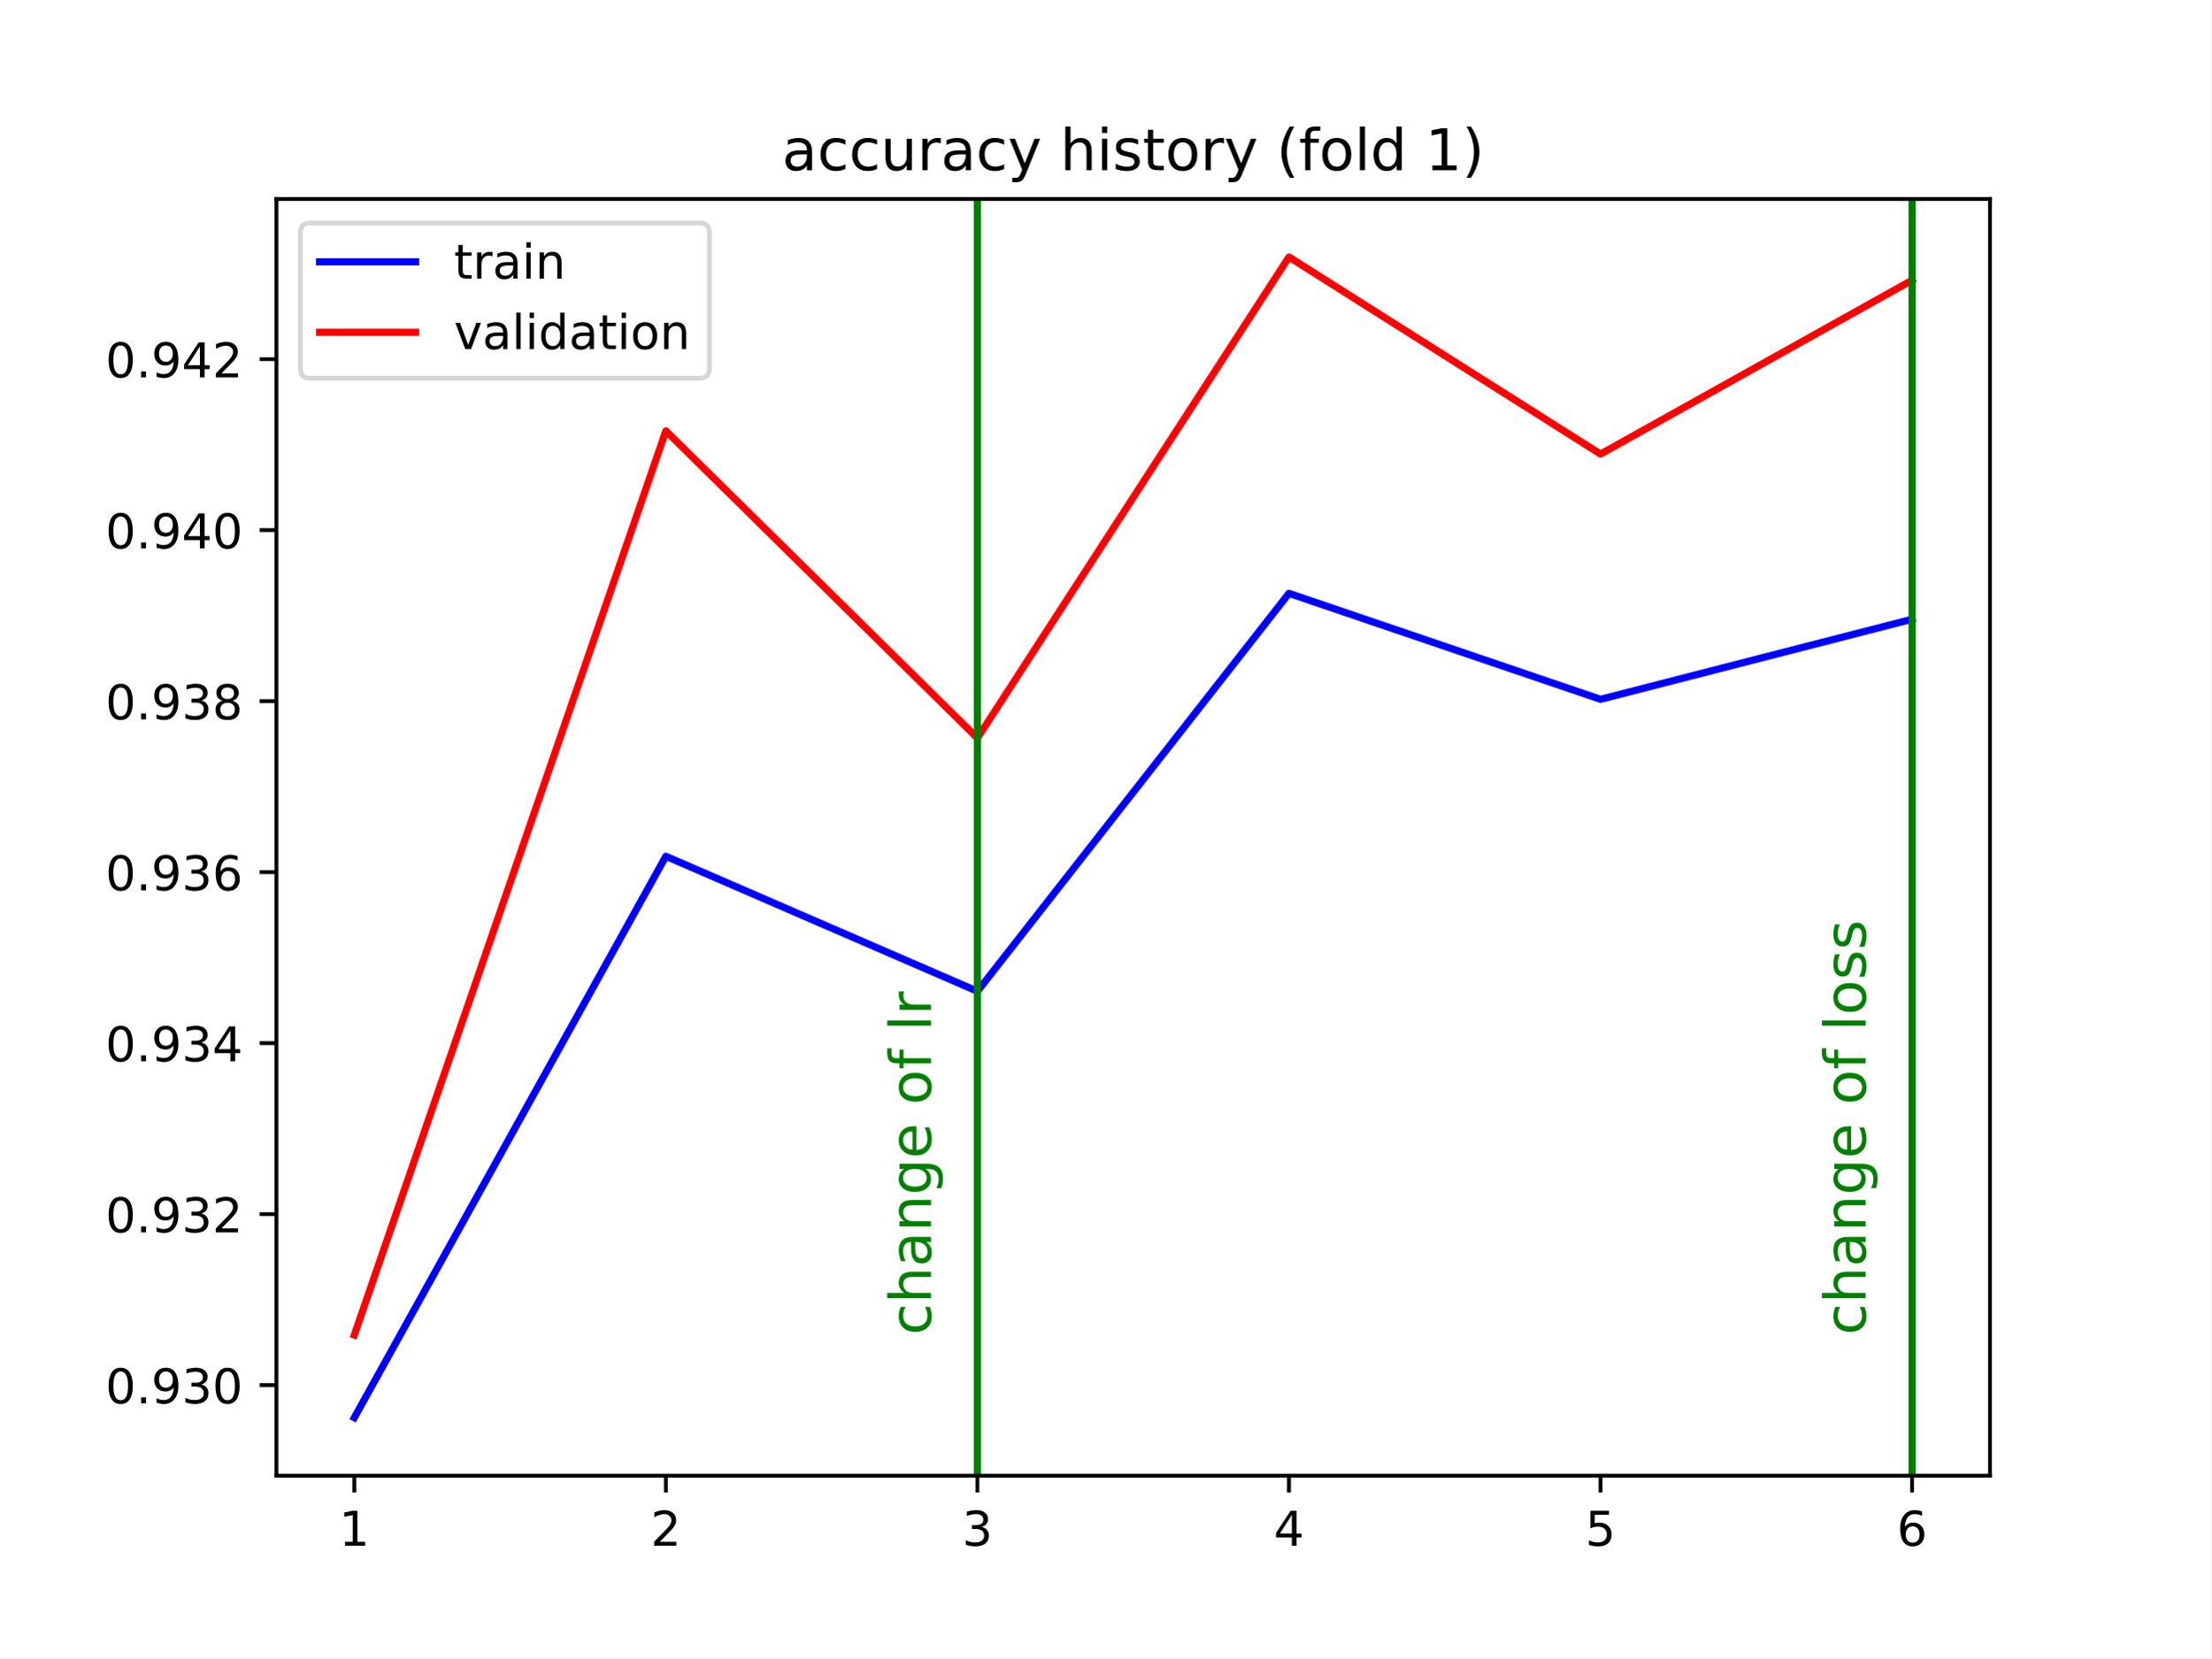
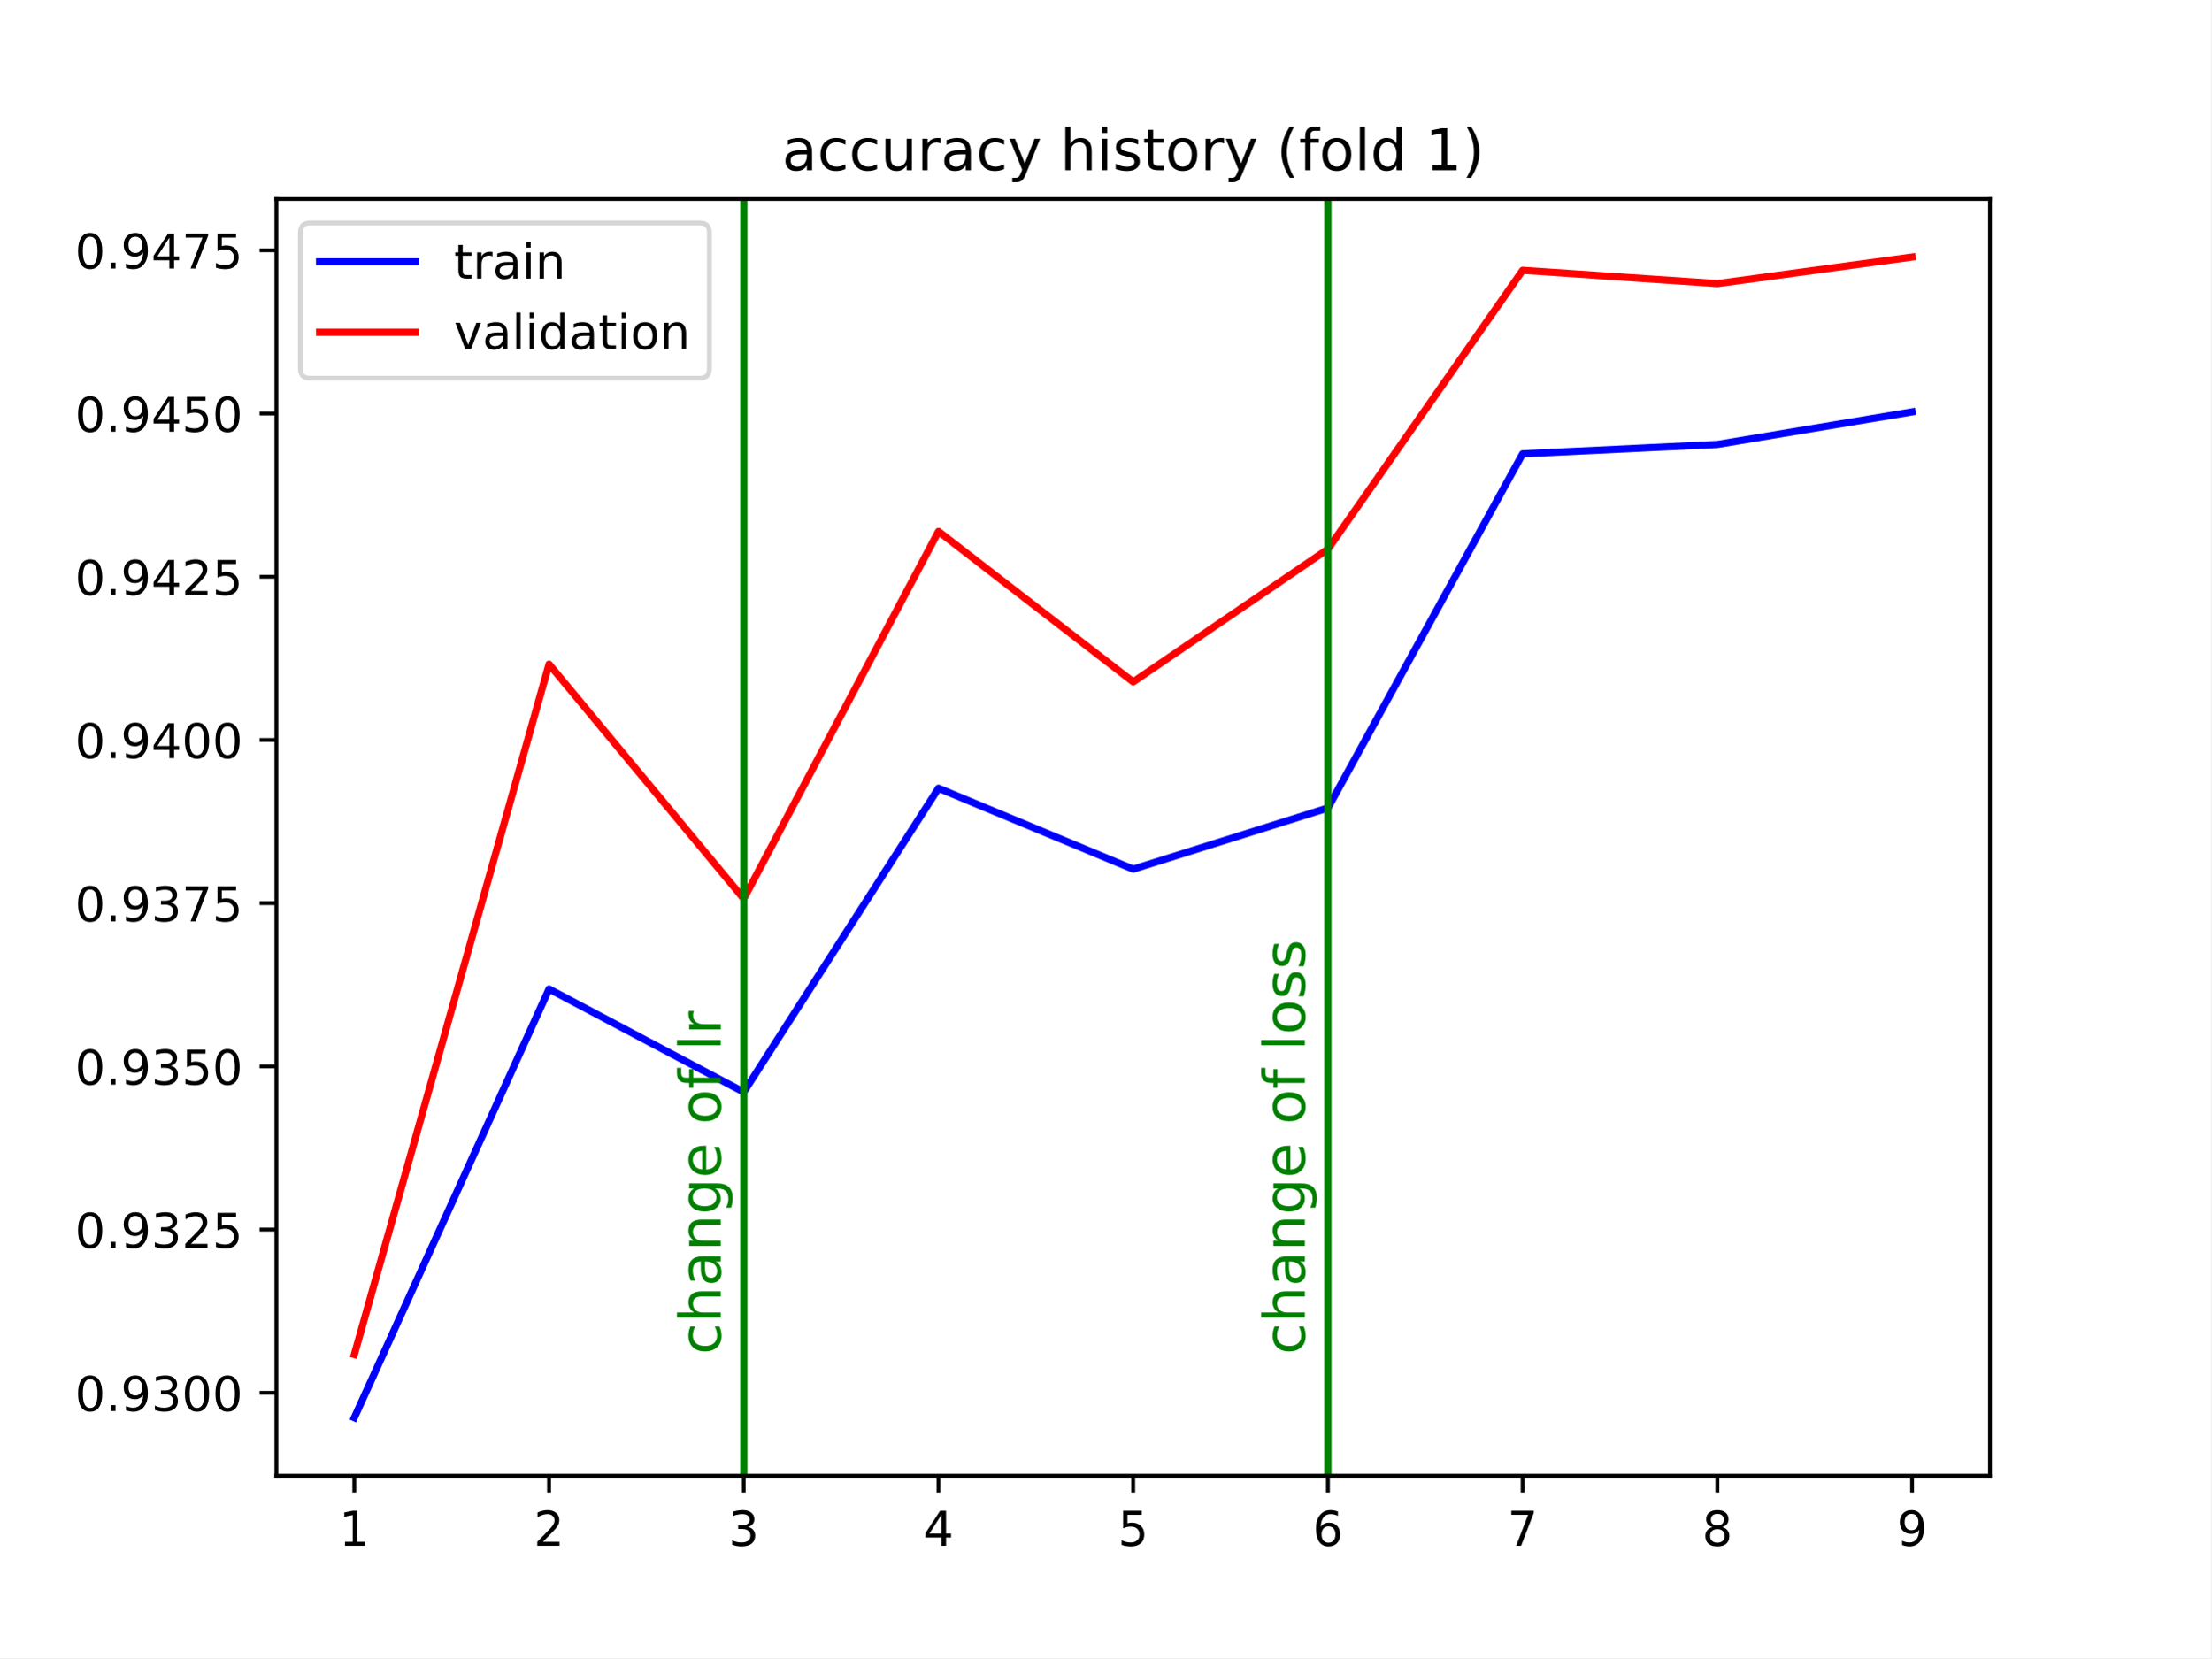
<svg xmlns="http://www.w3.org/2000/svg" xmlns:xlink="http://www.w3.org/1999/xlink" width="460.8pt" height="345.6pt" viewBox="0 0 460.8 345.6" version="1.1">
  <defs>
    <style type="text/css">*{stroke-linejoin: round; stroke-linecap: butt}</style>
  </defs>
  <g id="figure_1">
    <g id="patch_1">
      <path d="M 0 345.6  L 460.8 345.6  L 460.8 0  L 0 0  z " style="fill: #ffffff" />
    </g>
    <g id="axes_1">
      <g id="patch_2">
        <path d="M 57.6 307.584  L 414.72 307.584  L 414.72 41.472  L 57.6 41.472  z " style="fill: #ffffff" />
      </g>
      <g id="matplotlib.axis_1">
        <g id="xtick_1">
          <g id="line2d_1">
            <defs>
-               <path id="m98e4db1475" d="M 0 0  L 0 3.5  " style="stroke: #000000; stroke-width: 0.8" />
+               <path id="m391275ff81" d="M 0 0  L 0 3.5  " style="stroke: #000000; stroke-width: 0.8" />
            </defs>
            <g>
-               <use xlink:href="#m98e4db1475" x="73.833" y="307.584" style="stroke: #000000; stroke-width: 0.8" />
+               <use xlink:href="#m391275ff81" x="73.833" y="307.584" style="stroke: #000000; stroke-width: 0.8" />
            </g>
          </g>
          <g id="text_1">
            <g transform="translate(70.65148 322.1824) scale(0.1 -0.1)">
              <defs>
                <path id="DejaVuSans-31" d="M 794 531  L 1825 531  L 1825 4091  L 703 3866  L 703 4441  L 1819 4666  L 2450 4666  L 2450 531  L 3481 531  L 3481 0  L 794 0  L 794 531  z " transform="scale(0.015625)" />
              </defs>
              <use xlink:href="#DejaVuSans-31" />
            </g>
          </g>
        </g>
        <g id="xtick_2">
          <g id="line2d_2">
            <g>
-               <use xlink:href="#m98e4db1475" x="138.764" y="307.584" style="stroke: #000000; stroke-width: 0.8" />
+               <use xlink:href="#m391275ff81" x="114.415" y="307.584" style="stroke: #000000; stroke-width: 0.8" />
            </g>
          </g>
          <g id="text_2">
-             <g transform="translate(135.5824 322.1824) scale(0.1 -0.1)">
+             <g transform="translate(111.2333 322.1824) scale(0.1 -0.1)">
              <defs>
                <path id="DejaVuSans-32" d="M 1228 531  L 3431 531  L 3431 0  L 469 0  L 469 531  Q 828 903 1448 1529  Q 2069 2156 2228 2338  Q 2531 2678 2651 2914  Q 2772 3150 2772 3378  Q 2772 3750 2511 3984  Q 2250 4219 1831 4219  Q 1534 4219 1204 4116  Q 875 4013 500 3803  L 500 4441  Q 881 4594 1212 4672  Q 1544 4750 1819 4750  Q 2544 4750 2975 4387  Q 3406 4025 3406 3419  Q 3406 3131 3298 2873  Q 3191 2616 2906 2266  Q 2828 2175 2409 1742  Q 1991 1309 1228 531  z " transform="scale(0.015625)" />
              </defs>
              <use xlink:href="#DejaVuSans-32" />
            </g>
          </g>
        </g>
        <g id="xtick_3">
          <g id="line2d_3">
            <g>
-               <use xlink:href="#m98e4db1475" x="203.695" y="307.584" style="stroke: #000000; stroke-width: 0.8" />
+               <use xlink:href="#m391275ff81" x="154.996" y="307.584" style="stroke: #000000; stroke-width: 0.8" />
            </g>
          </g>
          <g id="text_3">
-             <g transform="translate(200.5133 322.1824) scale(0.1 -0.1)">
+             <g transform="translate(151.8151 322.1824) scale(0.1 -0.1)">
              <defs>
                <path id="DejaVuSans-33" d="M 2597 2516  Q 3050 2419 3304 2112  Q 3559 1806 3559 1356  Q 3559 666 3084 287  Q 2609 -91 1734 -91  Q 1441 -91 1130 -33  Q 819 25 488 141  L 488 750  Q 750 597 1062 519  Q 1375 441 1716 441  Q 2309 441 2620 675  Q 2931 909 2931 1356  Q 2931 1769 2642 2001  Q 2353 2234 1838 2234  L 1294 2234  L 1294 2753  L 1863 2753  Q 2328 2753 2575 2939  Q 2822 3125 2822 3475  Q 2822 3834 2567 4026  Q 2313 4219 1838 4219  Q 1578 4219 1281 4162  Q 984 4106 628 3988  L 628 4550  Q 988 4650 1302 4700  Q 1616 4750 1894 4750  Q 2613 4750 3031 4423  Q 3450 4097 3450 3541  Q 3450 3153 3228 2886  Q 3006 2619 2597 2516  z " transform="scale(0.015625)" />
              </defs>
              <use xlink:href="#DejaVuSans-33" />
            </g>
          </g>
        </g>
        <g id="xtick_4">
          <g id="line2d_4">
            <g>
-               <use xlink:href="#m98e4db1475" x="268.625" y="307.584" style="stroke: #000000; stroke-width: 0.8" />
+               <use xlink:href="#m391275ff81" x="195.578" y="307.584" style="stroke: #000000; stroke-width: 0.8" />
            </g>
          </g>
          <g id="text_4">
-             <g transform="translate(265.4442 322.1824) scale(0.1 -0.1)">
+             <g transform="translate(192.3969 322.1824) scale(0.1 -0.1)">
              <defs>
                <path id="DejaVuSans-34" d="M 2419 4116  L 825 1625  L 2419 1625  L 2419 4116  z M 2253 4666  L 3047 4666  L 3047 1625  L 3713 1625  L 3713 1100  L 3047 1100  L 3047 0  L 2419 0  L 2419 1100  L 313 1100  L 313 1709  L 2253 4666  z " transform="scale(0.015625)" />
              </defs>
              <use xlink:href="#DejaVuSans-34" />
            </g>
          </g>
        </g>
        <g id="xtick_5">
          <g id="line2d_5">
            <g>
-               <use xlink:href="#m98e4db1475" x="333.556" y="307.584" style="stroke: #000000; stroke-width: 0.8" />
+               <use xlink:href="#m391275ff81" x="236.16" y="307.584" style="stroke: #000000; stroke-width: 0.8" />
            </g>
          </g>
          <g id="text_5">
-             <g transform="translate(330.3751 322.1824) scale(0.1 -0.1)">
+             <g transform="translate(232.9787 322.1824) scale(0.1 -0.1)">
              <defs>
                <path id="DejaVuSans-35" d="M 691 4666  L 3169 4666  L 3169 4134  L 1269 4134  L 1269 2991  Q 1406 3038 1543 3061  Q 1681 3084 1819 3084  Q 2600 3084 3056 2656  Q 3513 2228 3513 1497  Q 3513 744 3044 326  Q 2575 -91 1722 -91  Q 1428 -91 1123 -41  Q 819 9 494 109  L 494 744  Q 775 591 1075 516  Q 1375 441 1709 441  Q 2250 441 2565 725  Q 2881 1009 2881 1497  Q 2881 1984 2565 2268  Q 2250 2553 1709 2553  Q 1456 2553 1204 2497  Q 953 2441 691 2322  L 691 4666  z " transform="scale(0.015625)" />
              </defs>
              <use xlink:href="#DejaVuSans-35" />
            </g>
          </g>
        </g>
        <g id="xtick_6">
          <g id="line2d_6">
            <g>
-               <use xlink:href="#m98e4db1475" x="398.487" y="307.584" style="stroke: #000000; stroke-width: 0.8" />
+               <use xlink:href="#m391275ff81" x="276.742" y="307.584" style="stroke: #000000; stroke-width: 0.8" />
            </g>
          </g>
          <g id="text_6">
+             <g transform="translate(273.5606 322.1824) scale(0.1 -0.1)">
+               <defs>
+                 <path id="DejaVuSans-36" d="M 2113 2584  Q 1688 2584 1439 2293  Q 1191 2003 1191 1497  Q 1191 994 1439 701  Q 1688 409 2113 409  Q 2538 409 2786 701  Q 3034 994 3034 1497  Q 3034 2003 2786 2293  Q 2538 2584 2113 2584  z M 3366 4563  L 3366 3988  Q 3128 4100 2886 4159  Q 2644 4219 2406 4219  Q 1781 4219 1451 3797  Q 1122 3375 1075 2522  Q 1259 2794 1537 2939  Q 1816 3084 2150 3084  Q 2853 3084 3261 2657  Q 3669 2231 3669 1497  Q 3669 778 3244 343  Q 2819 -91 2113 -91  Q 1303 -91 875 529  Q 447 1150 447 2328  Q 447 3434 972 4092  Q 1497 4750 2381 4750  Q 2619 4750 2861 4703  Q 3103 4656 3366 4563  z " transform="scale(0.015625)" />
+               </defs>
+               <use xlink:href="#DejaVuSans-36" />
+             </g>
+           </g>
+         </g>
+         <g id="xtick_7">
+           <g id="line2d_7">
+             <g>
+               <use xlink:href="#m391275ff81" x="317.324" y="307.584" style="stroke: #000000; stroke-width: 0.8" />
+             </g>
+           </g>
+           <g id="text_7">
+             <g transform="translate(314.1424 322.1824) scale(0.1 -0.1)">
+               <defs>
+                 <path id="DejaVuSans-37" d="M 525 4666  L 3525 4666  L 3525 4397  L 1831 0  L 1172 0  L 2766 4134  L 525 4134  L 525 4666  z " transform="scale(0.015625)" />
+               </defs>
+               <use xlink:href="#DejaVuSans-37" />
+             </g>
+           </g>
+         </g>
+         <g id="xtick_8">
+           <g id="line2d_8">
+             <g>
+               <use xlink:href="#m391275ff81" x="357.905" y="307.584" style="stroke: #000000; stroke-width: 0.8" />
+             </g>
+           </g>
+           <g id="text_8">
+             <g transform="translate(354.7242 322.1824) scale(0.1 -0.1)">
+               <defs>
+                 <path id="DejaVuSans-38" d="M 2034 2216  Q 1584 2216 1326 1975  Q 1069 1734 1069 1313  Q 1069 891 1326 650  Q 1584 409 2034 409  Q 2484 409 2743 651  Q 3003 894 3003 1313  Q 3003 1734 2745 1975  Q 2488 2216 2034 2216  z M 1403 2484  Q 997 2584 770 2862  Q 544 3141 544 3541  Q 544 4100 942 4425  Q 1341 4750 2034 4750  Q 2731 4750 3128 4425  Q 3525 4100 3525 3541  Q 3525 3141 3298 2862  Q 3072 2584 2669 2484  Q 3125 2378 3379 2068  Q 3634 1759 3634 1313  Q 3634 634 3220 271  Q 2806 -91 2034 -91  Q 1263 -91 848 271  Q 434 634 434 1313  Q 434 1759 690 2068  Q 947 2378 1403 2484  z M 1172 3481  Q 1172 3119 1398 2916  Q 1625 2713 2034 2713  Q 2441 2713 2670 2916  Q 2900 3119 2900 3481  Q 2900 3844 2670 4047  Q 2441 4250 2034 4250  Q 1625 4250 1398 4047  Q 1172 3844 1172 3481  z " transform="scale(0.015625)" />
+               </defs>
+               <use xlink:href="#DejaVuSans-38" />
+             </g>
+           </g>
+         </g>
+         <g id="xtick_9">
+           <g id="line2d_9">
+             <g>
+               <use xlink:href="#m391275ff81" x="398.487" y="307.584" style="stroke: #000000; stroke-width: 0.8" />
+             </g>
+           </g>
+           <g id="text_9">
            <g transform="translate(395.306 322.1824) scale(0.1 -0.1)">
              <defs>
-                 <path id="DejaVuSans-36" d="M 2113 2584  Q 1688 2584 1439 2293  Q 1191 2003 1191 1497  Q 1191 994 1439 701  Q 1688 409 2113 409  Q 2538 409 2786 701  Q 3034 994 3034 1497  Q 3034 2003 2786 2293  Q 2538 2584 2113 2584  z M 3366 4563  L 3366 3988  Q 3128 4100 2886 4159  Q 2644 4219 2406 4219  Q 1781 4219 1451 3797  Q 1122 3375 1075 2522  Q 1259 2794 1537 2939  Q 1816 3084 2150 3084  Q 2853 3084 3261 2657  Q 3669 2231 3669 1497  Q 3669 778 3244 343  Q 2819 -91 2113 -91  Q 1303 -91 875 529  Q 447 1150 447 2328  Q 447 3434 972 4092  Q 1497 4750 2381 4750  Q 2619 4750 2861 4703  Q 3103 4656 3366 4563  z " transform="scale(0.015625)" />
-               </defs>
-               <use xlink:href="#DejaVuSans-36" />
+                 <path id="DejaVuSans-39" d="M 703 97  L 703 672  Q 941 559 1184 500  Q 1428 441 1663 441  Q 2288 441 2617 861  Q 2947 1281 2994 2138  Q 2813 1869 2534 1725  Q 2256 1581 1919 1581  Q 1219 1581 811 2004  Q 403 2428 403 3163  Q 403 3881 828 4315  Q 1253 4750 1959 4750  Q 2769 4750 3195 4129  Q 3622 3509 3622 2328  Q 3622 1225 3098 567  Q 2575 -91 1691 -91  Q 1453 -91 1209 -44  Q 966 3 703 97  z M 1959 2075  Q 2384 2075 2632 2365  Q 2881 2656 2881 3163  Q 2881 3666 2632 3958  Q 2384 4250 1959 4250  Q 1534 4250 1286 3958  Q 1038 3666 1038 3163  Q 1038 2656 1286 2365  Q 1534 2075 1959 2075  z " transform="scale(0.015625)" />
+               </defs>
+               <use xlink:href="#DejaVuSans-39" />
            </g>
          </g>
        </g>
      </g>
      <g id="matplotlib.axis_2">
        <g id="ytick_1">
-           <g id="line2d_7">
+           <g id="line2d_10">
            <defs>
-               <path id="ma07bb8db03" d="M 0 0  L -3.5 0  " style="stroke: #000000; stroke-width: 0.8" />
+               <path id="m4bec9260dd" d="M 0 0  L -3.5 0  " style="stroke: #000000; stroke-width: 0.8" />
            </defs>
            <g>
-               <use xlink:href="#ma07bb8db03" x="57.6" y="288.707" style="stroke: #000000; stroke-width: 0.8" />
-             </g>
-           </g>
-           <g id="text_7">
-             <g transform="translate(21.97188 292.5061) scale(0.1 -0.1)">
+               <use xlink:href="#m4bec9260dd" x="57.6" y="290.31" style="stroke: #000000; stroke-width: 0.8" />
+             </g>
+           </g>
+           <g id="text_10">
+             <g transform="translate(15.60938 294.1093) scale(0.1 -0.1)">
              <defs>
                <path id="DejaVuSans-30" d="M 2034 4250  Q 1547 4250 1301 3770  Q 1056 3291 1056 2328  Q 1056 1369 1301 889  Q 1547 409 2034 409  Q 2525 409 2770 889  Q 3016 1369 3016 2328  Q 3016 3291 2770 3770  Q 2525 4250 2034 4250  z M 2034 4750  Q 2819 4750 3233 4129  Q 3647 3509 3647 2328  Q 3647 1150 3233 529  Q 2819 -91 2034 -91  Q 1250 -91 836 529  Q 422 1150 422 2328  Q 422 3509 836 4129  Q 1250 4750 2034 4750  z " transform="scale(0.015625)" />
                <path id="DejaVuSans-2e" d="M 684 794  L 1344 794  L 1344 0  L 684 0  L 684 794  z " transform="scale(0.015625)" />
-                 <path id="DejaVuSans-39" d="M 703 97  L 703 672  Q 941 559 1184 500  Q 1428 441 1663 441  Q 2288 441 2617 861  Q 2947 1281 2994 2138  Q 2813 1869 2534 1725  Q 2256 1581 1919 1581  Q 1219 1581 811 2004  Q 403 2428 403 3163  Q 403 3881 828 4315  Q 1253 4750 1959 4750  Q 2769 4750 3195 4129  Q 3622 3509 3622 2328  Q 3622 1225 3098 567  Q 2575 -91 1691 -91  Q 1453 -91 1209 -44  Q 966 3 703 97  z M 1959 2075  Q 2384 2075 2632 2365  Q 2881 2656 2881 3163  Q 2881 3666 2632 3958  Q 2384 4250 1959 4250  Q 1534 4250 1286 3958  Q 1038 3666 1038 3163  Q 1038 2656 1286 2365  Q 1534 2075 1959 2075  z " transform="scale(0.015625)" />
              </defs>
              <use xlink:href="#DejaVuSans-30" />
              <use xlink:href="#DejaVuSans-2e" x="63.623" />
              <use xlink:href="#DejaVuSans-39" x="95.41" />
              <use xlink:href="#DejaVuSans-33" x="159.033" />
              <use xlink:href="#DejaVuSans-30" x="222.656" />
+               <use xlink:href="#DejaVuSans-30" x="286.279" />
            </g>
          </g>
        </g>
        <g id="ytick_2">
-           <g id="line2d_8">
-             <g>
-               <use xlink:href="#ma07bb8db03" x="57.6" y="253.064" style="stroke: #000000; stroke-width: 0.8" />
-             </g>
-           </g>
-           <g id="text_8">
-             <g transform="translate(21.97188 256.8632) scale(0.1 -0.1)">
+           <g id="line2d_11">
+             <g>
+               <use xlink:href="#m4bec9260dd" x="57.6" y="256.289" style="stroke: #000000; stroke-width: 0.8" />
+             </g>
+           </g>
+           <g id="text_11">
+             <g transform="translate(15.60938 260.0887) scale(0.1 -0.1)">
              <use xlink:href="#DejaVuSans-30" />
              <use xlink:href="#DejaVuSans-2e" x="63.623" />
              <use xlink:href="#DejaVuSans-39" x="95.41" />
              <use xlink:href="#DejaVuSans-33" x="159.033" />
              <use xlink:href="#DejaVuSans-32" x="222.656" />
+               <use xlink:href="#DejaVuSans-35" x="286.279" />
            </g>
          </g>
        </g>
        <g id="ytick_3">
-           <g id="line2d_9">
-             <g>
-               <use xlink:href="#ma07bb8db03" x="57.6" y="217.421" style="stroke: #000000; stroke-width: 0.8" />
-             </g>
-           </g>
-           <g id="text_9">
-             <g transform="translate(21.97188 221.2203) scale(0.1 -0.1)">
+           <g id="line2d_12">
+             <g>
+               <use xlink:href="#m4bec9260dd" x="57.6" y="222.269" style="stroke: #000000; stroke-width: 0.8" />
+             </g>
+           </g>
+           <g id="text_12">
+             <g transform="translate(15.60938 226.0681) scale(0.1 -0.1)">
              <use xlink:href="#DejaVuSans-30" />
              <use xlink:href="#DejaVuSans-2e" x="63.623" />
              <use xlink:href="#DejaVuSans-39" x="95.41" />
              <use xlink:href="#DejaVuSans-33" x="159.033" />
-               <use xlink:href="#DejaVuSans-34" x="222.656" />
+               <use xlink:href="#DejaVuSans-35" x="222.656" />
+               <use xlink:href="#DejaVuSans-30" x="286.279" />
            </g>
          </g>
        </g>
        <g id="ytick_4">
-           <g id="line2d_10">
-             <g>
-               <use xlink:href="#ma07bb8db03" x="57.6" y="181.778" style="stroke: #000000; stroke-width: 0.8" />
-             </g>
-           </g>
-           <g id="text_10">
-             <g transform="translate(21.97188 185.5774) scale(0.1 -0.1)">
+           <g id="line2d_13">
+             <g>
+               <use xlink:href="#m4bec9260dd" x="57.6" y="188.248" style="stroke: #000000; stroke-width: 0.8" />
+             </g>
+           </g>
+           <g id="text_13">
+             <g transform="translate(15.60938 192.0475) scale(0.1 -0.1)">
              <use xlink:href="#DejaVuSans-30" />
              <use xlink:href="#DejaVuSans-2e" x="63.623" />
              <use xlink:href="#DejaVuSans-39" x="95.41" />
              <use xlink:href="#DejaVuSans-33" x="159.033" />
-               <use xlink:href="#DejaVuSans-36" x="222.656" />
+               <use xlink:href="#DejaVuSans-37" x="222.656" />
+               <use xlink:href="#DejaVuSans-35" x="286.279" />
            </g>
          </g>
        </g>
        <g id="ytick_5">
-           <g id="line2d_11">
-             <g>
-               <use xlink:href="#ma07bb8db03" x="57.6" y="146.135" style="stroke: #000000; stroke-width: 0.8" />
-             </g>
-           </g>
-           <g id="text_11">
-             <g transform="translate(21.97188 149.9344) scale(0.1 -0.1)">
-               <defs>
-                 <path id="DejaVuSans-38" d="M 2034 2216  Q 1584 2216 1326 1975  Q 1069 1734 1069 1313  Q 1069 891 1326 650  Q 1584 409 2034 409  Q 2484 409 2743 651  Q 3003 894 3003 1313  Q 3003 1734 2745 1975  Q 2488 2216 2034 2216  z M 1403 2484  Q 997 2584 770 2862  Q 544 3141 544 3541  Q 544 4100 942 4425  Q 1341 4750 2034 4750  Q 2731 4750 3128 4425  Q 3525 4100 3525 3541  Q 3525 3141 3298 2862  Q 3072 2584 2669 2484  Q 3125 2378 3379 2068  Q 3634 1759 3634 1313  Q 3634 634 3220 271  Q 2806 -91 2034 -91  Q 1263 -91 848 271  Q 434 634 434 1313  Q 434 1759 690 2068  Q 947 2378 1403 2484  z M 1172 3481  Q 1172 3119 1398 2916  Q 1625 2713 2034 2713  Q 2441 2713 2670 2916  Q 2900 3119 2900 3481  Q 2900 3844 2670 4047  Q 2441 4250 2034 4250  Q 1625 4250 1398 4047  Q 1172 3844 1172 3481  z " transform="scale(0.015625)" />
-               </defs>
-               <use xlink:href="#DejaVuSans-30" />
-               <use xlink:href="#DejaVuSans-2e" x="63.623" />
-               <use xlink:href="#DejaVuSans-39" x="95.41" />
-               <use xlink:href="#DejaVuSans-33" x="159.033" />
-               <use xlink:href="#DejaVuSans-38" x="222.656" />
-             </g>
-           </g>
-         </g>
-         <g id="ytick_6">
-           <g id="line2d_12">
-             <g>
-               <use xlink:href="#ma07bb8db03" x="57.6" y="110.492" style="stroke: #000000; stroke-width: 0.8" />
-             </g>
-           </g>
-           <g id="text_12">
-             <g transform="translate(21.97188 114.2915) scale(0.1 -0.1)">
+           <g id="line2d_14">
+             <g>
+               <use xlink:href="#m4bec9260dd" x="57.6" y="154.228" style="stroke: #000000; stroke-width: 0.8" />
+             </g>
+           </g>
+           <g id="text_14">
+             <g transform="translate(15.60938 158.0269) scale(0.1 -0.1)">
              <use xlink:href="#DejaVuSans-30" />
              <use xlink:href="#DejaVuSans-2e" x="63.623" />
              <use xlink:href="#DejaVuSans-39" x="95.41" />
              <use xlink:href="#DejaVuSans-34" x="159.033" />
              <use xlink:href="#DejaVuSans-30" x="222.656" />
-             </g>
-           </g>
-         </g>
-         <g id="ytick_7">
-           <g id="line2d_13">
-             <g>
-               <use xlink:href="#ma07bb8db03" x="57.6" y="74.849" style="stroke: #000000; stroke-width: 0.8" />
-             </g>
-           </g>
-           <g id="text_13">
-             <g transform="translate(21.97188 78.6486) scale(0.1 -0.1)">
+               <use xlink:href="#DejaVuSans-30" x="286.279" />
+             </g>
+           </g>
+         </g>
+         <g id="ytick_6">
+           <g id="line2d_15">
+             <g>
+               <use xlink:href="#m4bec9260dd" x="57.6" y="120.207" style="stroke: #000000; stroke-width: 0.8" />
+             </g>
+           </g>
+           <g id="text_15">
+             <g transform="translate(15.60938 124.0063) scale(0.1 -0.1)">
              <use xlink:href="#DejaVuSans-30" />
              <use xlink:href="#DejaVuSans-2e" x="63.623" />
              <use xlink:href="#DejaVuSans-39" x="95.41" />
              <use xlink:href="#DejaVuSans-34" x="159.033" />
              <use xlink:href="#DejaVuSans-32" x="222.656" />
-             </g>
-           </g>
-         </g>
-       </g>
-       <g id="line2d_14">
-         <path d="M 73.833 295.488  L 138.764 178.475  L 203.695 206.618  L 268.625 123.672  L 333.556 145.755  L 398.487 129.058  " clip-path="url(#pa752160072)" style="fill: none; stroke: #0000ff; stroke-width: 1.5; stroke-linecap: square" />
-       </g>
-       <g id="line2d_15">
-         <path d="M 73.833 278.269  L 138.764 89.81  L 203.695 153.838  L 268.625 53.568  L 333.556 94.642  L 398.487 58.4  " clip-path="url(#pa752160072)" style="fill: none; stroke: #ff0000; stroke-width: 1.5; stroke-linecap: square" />
-       </g>
-       <g id="line2d_16">
-         <path d="M 203.695 307.584  L 203.695 41.472  " clip-path="url(#pa752160072)" style="fill: none; stroke: #008000; stroke-width: 1.5; stroke-linecap: square" />
-       </g>
-       <g id="line2d_17">
-         <path d="M 398.487 307.584  L 398.487 41.472  " clip-path="url(#pa752160072)" style="fill: none; stroke: #008000; stroke-width: 1.5; stroke-linecap: square" />
+               <use xlink:href="#DejaVuSans-35" x="286.279" />
+             </g>
+           </g>
+         </g>
+         <g id="ytick_7">
+           <g id="line2d_16">
+             <g>
+               <use xlink:href="#m4bec9260dd" x="57.6" y="86.186" style="stroke: #000000; stroke-width: 0.8" />
+             </g>
+           </g>
+           <g id="text_16">
+             <g transform="translate(15.60938 89.98567) scale(0.1 -0.1)">
+               <use xlink:href="#DejaVuSans-30" />
+               <use xlink:href="#DejaVuSans-2e" x="63.623" />
+               <use xlink:href="#DejaVuSans-39" x="95.41" />
+               <use xlink:href="#DejaVuSans-34" x="159.033" />
+               <use xlink:href="#DejaVuSans-35" x="222.656" />
+               <use xlink:href="#DejaVuSans-30" x="286.279" />
+             </g>
+           </g>
+         </g>
+         <g id="ytick_8">
+           <g id="line2d_17">
+             <g>
+               <use xlink:href="#m4bec9260dd" x="57.6" y="52.166" style="stroke: #000000; stroke-width: 0.8" />
+             </g>
+           </g>
+           <g id="text_17">
+             <g transform="translate(15.60938 55.96507) scale(0.1 -0.1)">
+               <use xlink:href="#DejaVuSans-30" />
+               <use xlink:href="#DejaVuSans-2e" x="63.623" />
+               <use xlink:href="#DejaVuSans-39" x="95.41" />
+               <use xlink:href="#DejaVuSans-34" x="159.033" />
+               <use xlink:href="#DejaVuSans-37" x="222.656" />
+               <use xlink:href="#DejaVuSans-35" x="286.279" />
+             </g>
+           </g>
+         </g>
+       </g>
+       <g id="line2d_18">
+         <path d="M 73.833 295.488  L 114.415 206.139  L 154.996 227.628  L 195.578 164.292  L 236.16 181.154  L 276.742 168.404  L 317.324 94.581  L 357.905 92.627  L 398.487 85.841  " clip-path="url(#p27cde4207b)" style="fill: none; stroke: #0000ff; stroke-width: 1.5; stroke-linecap: square" />
+       </g>
+       <g id="line2d_19">
+         <path d="M 73.833 282.34  L 114.415 138.435  L 154.996 187.326  L 195.578 110.761  L 236.16 142.125  L 276.742 114.451  L 317.324 56.335  L 357.905 59.103  L 398.487 53.568  " clip-path="url(#p27cde4207b)" style="fill: none; stroke: #ff0000; stroke-width: 1.5; stroke-linecap: square" />
+       </g>
+       <g id="line2d_20">
+         <path d="M 154.996 307.584  L 154.996 41.472  " clip-path="url(#p27cde4207b)" style="fill: none; stroke: #008000; stroke-width: 1.5; stroke-linecap: square" />
+       </g>
+       <g id="line2d_21">
+         <path d="M 276.742 307.584  L 276.742 41.472  " clip-path="url(#p27cde4207b)" style="fill: none; stroke: #008000; stroke-width: 1.5; stroke-linecap: square" />
      </g>
      <g id="patch_3">
        <path d="M 57.6 307.584  L 57.6 41.472  " style="fill: none; stroke: #000000; stroke-width: 0.8; stroke-linejoin: miter; stroke-linecap: square" />
      </g>
      <g id="patch_4">
        <path d="M 414.72 307.584  L 414.72 41.472  " style="fill: none; stroke: #000000; stroke-width: 0.8; stroke-linejoin: miter; stroke-linecap: square" />
      </g>
      <g id="patch_5">
        <path d="M 57.6 307.584  L 414.72 307.584  " style="fill: none; stroke: #000000; stroke-width: 0.8; stroke-linejoin: miter; stroke-linecap: square" />
      </g>
      <g id="patch_6">
        <path d="M 57.6 41.472  L 414.72 41.472  " style="fill: none; stroke: #000000; stroke-width: 0.8; stroke-linejoin: miter; stroke-linecap: square" />
      </g>
-       <g id="text_14">
-         <g style="fill: #008000" transform="translate(194.0196 278.2692) rotate(-90) scale(0.12 -0.12)">
+       <g id="text_18">
+         <g style="fill: #008000" transform="translate(150.1912 282.3399) rotate(-90) scale(0.12 -0.12)">
          <defs>
            <path id="DejaVuSans-63" d="M 3122 3366  L 3122 2828  Q 2878 2963 2633 3030  Q 2388 3097 2138 3097  Q 1578 3097 1268 2742  Q 959 2388 959 1747  Q 959 1106 1268 751  Q 1578 397 2138 397  Q 2388 397 2633 464  Q 2878 531 3122 666  L 3122 134  Q 2881 22 2623 -34  Q 2366 -91 2075 -91  Q 1284 -91 818 406  Q 353 903 353 1747  Q 353 2603 823 3093  Q 1294 3584 2113 3584  Q 2378 3584 2631 3529  Q 2884 3475 3122 3366  z " transform="scale(0.015625)" />
            <path id="DejaVuSans-68" d="M 3513 2113  L 3513 0  L 2938 0  L 2938 2094  Q 2938 2591 2744 2837  Q 2550 3084 2163 3084  Q 1697 3084 1428 2787  Q 1159 2491 1159 1978  L 1159 0  L 581 0  L 581 4863  L 1159 4863  L 1159 2956  Q 1366 3272 1645 3428  Q 1925 3584 2291 3584  Q 2894 3584 3203 3211  Q 3513 2838 3513 2113  z " transform="scale(0.015625)" />
            <path id="DejaVuSans-61" d="M 2194 1759  Q 1497 1759 1228 1600  Q 959 1441 959 1056  Q 959 750 1161 570  Q 1363 391 1709 391  Q 2188 391 2477 730  Q 2766 1069 2766 1631  L 2766 1759  L 2194 1759  z M 3341 1997  L 3341 0  L 2766 0  L 2766 531  Q 2569 213 2275 61  Q 1981 -91 1556 -91  Q 1019 -91 701 211  Q 384 513 384 1019  Q 384 1609 779 1909  Q 1175 2209 1959 2209  L 2766 2209  L 2766 2266  Q 2766 2663 2505 2880  Q 2244 3097 1772 3097  Q 1472 3097 1187 3025  Q 903 2953 641 2809  L 641 3341  Q 956 3463 1253 3523  Q 1550 3584 1831 3584  Q 2591 3584 2966 3190  Q 3341 2797 3341 1997  z " transform="scale(0.015625)" />
            <path id="DejaVuSans-6e" d="M 3513 2113  L 3513 0  L 2938 0  L 2938 2094  Q 2938 2591 2744 2837  Q 2550 3084 2163 3084  Q 1697 3084 1428 2787  Q 1159 2491 1159 1978  L 1159 0  L 581 0  L 581 3500  L 1159 3500  L 1159 2956  Q 1366 3272 1645 3428  Q 1925 3584 2291 3584  Q 2894 3584 3203 3211  Q 3513 2838 3513 2113  z " transform="scale(0.015625)" />
            <path id="DejaVuSans-67" d="M 2906 1791  Q 2906 2416 2648 2759  Q 2391 3103 1925 3103  Q 1463 3103 1205 2759  Q 947 2416 947 1791  Q 947 1169 1205 825  Q 1463 481 1925 481  Q 2391 481 2648 825  Q 2906 1169 2906 1791  z M 3481 434  Q 3481 -459 3084 -895  Q 2688 -1331 1869 -1331  Q 1566 -1331 1297 -1286  Q 1028 -1241 775 -1147  L 775 -588  Q 1028 -725 1275 -790  Q 1522 -856 1778 -856  Q 2344 -856 2625 -561  Q 2906 -266 2906 331  L 2906 616  Q 2728 306 2450 153  Q 2172 0 1784 0  Q 1141 0 747 490  Q 353 981 353 1791  Q 353 2603 747 3093  Q 1141 3584 1784 3584  Q 2172 3584 2450 3431  Q 2728 3278 2906 2969  L 2906 3500  L 3481 3500  L 3481 434  z " transform="scale(0.015625)" />
            <path id="DejaVuSans-65" d="M 3597 1894  L 3597 1613  L 953 1613  Q 991 1019 1311 708  Q 1631 397 2203 397  Q 2534 397 2845 478  Q 3156 559 3463 722  L 3463 178  Q 3153 47 2828 -22  Q 2503 -91 2169 -91  Q 1331 -91 842 396  Q 353 884 353 1716  Q 353 2575 817 3079  Q 1281 3584 2069 3584  Q 2775 3584 3186 3129  Q 3597 2675 3597 1894  z M 3022 2063  Q 3016 2534 2758 2815  Q 2500 3097 2075 3097  Q 1594 3097 1305 2825  Q 1016 2553 972 2059  L 3022 2063  z " transform="scale(0.015625)" />
            <path id="DejaVuSans-20" transform="scale(0.015625)" />
            <path id="DejaVuSans-6f" d="M 1959 3097  Q 1497 3097 1228 2736  Q 959 2375 959 1747  Q 959 1119 1226 758  Q 1494 397 1959 397  Q 2419 397 2687 759  Q 2956 1122 2956 1747  Q 2956 2369 2687 2733  Q 2419 3097 1959 3097  z M 1959 3584  Q 2709 3584 3137 3096  Q 3566 2609 3566 1747  Q 3566 888 3137 398  Q 2709 -91 1959 -91  Q 1206 -91 779 398  Q 353 888 353 1747  Q 353 2609 779 3096  Q 1206 3584 1959 3584  z " transform="scale(0.015625)" />
            <path id="DejaVuSans-66" d="M 2375 4863  L 2375 4384  L 1825 4384  Q 1516 4384 1395 4259  Q 1275 4134 1275 3809  L 1275 3500  L 2222 3500  L 2222 3053  L 1275 3053  L 1275 0  L 697 0  L 697 3053  L 147 3053  L 147 3500  L 697 3500  L 697 3744  Q 697 4328 969 4595  Q 1241 4863 1831 4863  L 2375 4863  z " transform="scale(0.015625)" />
            <path id="DejaVuSans-6c" d="M 603 4863  L 1178 4863  L 1178 0  L 603 0  L 603 4863  z " transform="scale(0.015625)" />
            <path id="DejaVuSans-72" d="M 2631 2963  Q 2534 3019 2420 3045  Q 2306 3072 2169 3072  Q 1681 3072 1420 2755  Q 1159 2438 1159 1844  L 1159 0  L 581 0  L 581 3500  L 1159 3500  L 1159 2956  Q 1341 3275 1631 3429  Q 1922 3584 2338 3584  Q 2397 3584 2469 3576  Q 2541 3569 2628 3553  L 2631 2963  z " transform="scale(0.015625)" />
          </defs>
          <use xlink:href="#DejaVuSans-63" />
          <use xlink:href="#DejaVuSans-68" x="54.98" />
          <use xlink:href="#DejaVuSans-61" x="118.359" />
          <use xlink:href="#DejaVuSans-6e" x="179.639" />
          <use xlink:href="#DejaVuSans-67" x="243.018" />
          <use xlink:href="#DejaVuSans-65" x="306.494" />
          <use xlink:href="#DejaVuSans-20" x="368.018" />
          <use xlink:href="#DejaVuSans-6f" x="399.805" />
          <use xlink:href="#DejaVuSans-66" x="460.986" />
          <use xlink:href="#DejaVuSans-20" x="496.191" />
          <use xlink:href="#DejaVuSans-6c" x="527.979" />
          <use xlink:href="#DejaVuSans-72" x="555.762" />
        </g>
      </g>
-       <g id="text_15">
-         <g style="fill: #008000" transform="translate(388.8123 278.2692) rotate(-90) scale(0.12 -0.12)">
+       <g id="text_19">
+         <g style="fill: #008000" transform="translate(271.9367 282.3399) rotate(-90) scale(0.12 -0.12)">
          <defs>
            <path id="DejaVuSans-73" d="M 2834 3397  L 2834 2853  Q 2591 2978 2328 3040  Q 2066 3103 1784 3103  Q 1356 3103 1142 2972  Q 928 2841 928 2578  Q 928 2378 1081 2264  Q 1234 2150 1697 2047  L 1894 2003  Q 2506 1872 2764 1633  Q 3022 1394 3022 966  Q 3022 478 2636 193  Q 2250 -91 1575 -91  Q 1294 -91 989 -36  Q 684 19 347 128  L 347 722  Q 666 556 975 473  Q 1284 391 1588 391  Q 1994 391 2212 530  Q 2431 669 2431 922  Q 2431 1156 2273 1281  Q 2116 1406 1581 1522  L 1381 1569  Q 847 1681 609 1914  Q 372 2147 372 2553  Q 372 3047 722 3315  Q 1072 3584 1716 3584  Q 2034 3584 2315 3537  Q 2597 3491 2834 3397  z " transform="scale(0.015625)" />
          </defs>
          <use xlink:href="#DejaVuSans-63" />
          <use xlink:href="#DejaVuSans-68" x="54.98" />
          <use xlink:href="#DejaVuSans-61" x="118.359" />
          <use xlink:href="#DejaVuSans-6e" x="179.639" />
          <use xlink:href="#DejaVuSans-67" x="243.018" />
          <use xlink:href="#DejaVuSans-65" x="306.494" />
          <use xlink:href="#DejaVuSans-20" x="368.018" />
          <use xlink:href="#DejaVuSans-6f" x="399.805" />
          <use xlink:href="#DejaVuSans-66" x="460.986" />
          <use xlink:href="#DejaVuSans-20" x="496.191" />
          <use xlink:href="#DejaVuSans-6c" x="527.979" />
          <use xlink:href="#DejaVuSans-6f" x="555.762" />
          <use xlink:href="#DejaVuSans-73" x="616.943" />
          <use xlink:href="#DejaVuSans-73" x="669.043" />
        </g>
      </g>
-       <g id="text_16">
+       <g id="text_20">
        <g transform="translate(162.9731 35.472) scale(0.12 -0.12)">
          <defs>
            <path id="DejaVuSans-75" d="M 544 1381  L 544 3500  L 1119 3500  L 1119 1403  Q 1119 906 1312 657  Q 1506 409 1894 409  Q 2359 409 2629 706  Q 2900 1003 2900 1516  L 2900 3500  L 3475 3500  L 3475 0  L 2900 0  L 2900 538  Q 2691 219 2414 64  Q 2138 -91 1772 -91  Q 1169 -91 856 284  Q 544 659 544 1381  z M 1991 3584  L 1991 3584  z " transform="scale(0.015625)" />
            <path id="DejaVuSans-79" d="M 2059 -325  Q 1816 -950 1584 -1140  Q 1353 -1331 966 -1331  L 506 -1331  L 506 -850  L 844 -850  Q 1081 -850 1212 -737  Q 1344 -625 1503 -206  L 1606 56  L 191 3500  L 800 3500  L 1894 763  L 2988 3500  L 3597 3500  L 2059 -325  z " transform="scale(0.015625)" />
            <path id="DejaVuSans-69" d="M 603 3500  L 1178 3500  L 1178 0  L 603 0  L 603 3500  z M 603 4863  L 1178 4863  L 1178 4134  L 603 4134  L 603 4863  z " transform="scale(0.015625)" />
            <path id="DejaVuSans-74" d="M 1172 4494  L 1172 3500  L 2356 3500  L 2356 3053  L 1172 3053  L 1172 1153  Q 1172 725 1289 603  Q 1406 481 1766 481  L 2356 481  L 2356 0  L 1766 0  Q 1100 0 847 248  Q 594 497 594 1153  L 594 3053  L 172 3053  L 172 3500  L 594 3500  L 594 4494  L 1172 4494  z " transform="scale(0.015625)" />
            <path id="DejaVuSans-28" d="M 1984 4856  Q 1566 4138 1362 3434  Q 1159 2731 1159 2009  Q 1159 1288 1364 580  Q 1569 -128 1984 -844  L 1484 -844  Q 1016 -109 783 600  Q 550 1309 550 2009  Q 550 2706 781 3412  Q 1013 4119 1484 4856  L 1984 4856  z " transform="scale(0.015625)" />
            <path id="DejaVuSans-64" d="M 2906 2969  L 2906 4863  L 3481 4863  L 3481 0  L 2906 0  L 2906 525  Q 2725 213 2448 61  Q 2172 -91 1784 -91  Q 1150 -91 751 415  Q 353 922 353 1747  Q 353 2572 751 3078  Q 1150 3584 1784 3584  Q 2172 3584 2448 3432  Q 2725 3281 2906 2969  z M 947 1747  Q 947 1113 1208 752  Q 1469 391 1925 391  Q 2381 391 2643 752  Q 2906 1113 2906 1747  Q 2906 2381 2643 2742  Q 2381 3103 1925 3103  Q 1469 3103 1208 2742  Q 947 2381 947 1747  z " transform="scale(0.015625)" />
            <path id="DejaVuSans-29" d="M 513 4856  L 1013 4856  Q 1481 4119 1714 3412  Q 1947 2706 1947 2009  Q 1947 1309 1714 600  Q 1481 -109 1013 -844  L 513 -844  Q 928 -128 1133 580  Q 1338 1288 1338 2009  Q 1338 2731 1133 3434  Q 928 4138 513 4856  z " transform="scale(0.015625)" />
          </defs>
          <use xlink:href="#DejaVuSans-61" />
          <use xlink:href="#DejaVuSans-63" x="61.279" />
          <use xlink:href="#DejaVuSans-63" x="116.26" />
          <use xlink:href="#DejaVuSans-75" x="171.24" />
          <use xlink:href="#DejaVuSans-72" x="234.619" />
          <use xlink:href="#DejaVuSans-61" x="275.732" />
          <use xlink:href="#DejaVuSans-63" x="337.012" />
          <use xlink:href="#DejaVuSans-79" x="391.992" />
          <use xlink:href="#DejaVuSans-20" x="451.172" />
          <use xlink:href="#DejaVuSans-68" x="482.959" />
          <use xlink:href="#DejaVuSans-69" x="546.338" />
          <use xlink:href="#DejaVuSans-73" x="574.121" />
          <use xlink:href="#DejaVuSans-74" x="626.221" />
          <use xlink:href="#DejaVuSans-6f" x="665.43" />
          <use xlink:href="#DejaVuSans-72" x="726.611" />
          <use xlink:href="#DejaVuSans-79" x="767.725" />
          <use xlink:href="#DejaVuSans-20" x="826.904" />
          <use xlink:href="#DejaVuSans-28" x="858.691" />
          <use xlink:href="#DejaVuSans-66" x="897.705" />
          <use xlink:href="#DejaVuSans-6f" x="932.91" />
          <use xlink:href="#DejaVuSans-6c" x="994.092" />
          <use xlink:href="#DejaVuSans-64" x="1021.875" />
          <use xlink:href="#DejaVuSans-20" x="1085.352" />
          <use xlink:href="#DejaVuSans-31" x="1117.139" />
          <use xlink:href="#DejaVuSans-29" x="1180.762" />
        </g>
      </g>
      <g id="legend_1">
        <g id="patch_7">
          <path d="M 64.6 78.828  L 145.834 78.828  Q 147.834 78.828 147.834 76.828  L 147.834 48.472  Q 147.834 46.472 145.834 46.472  L 64.6 46.472  Q 62.6 46.472 62.6 48.472  L 62.6 76.828  Q 62.6 78.828 64.6 78.828  z " style="fill: #ffffff; opacity: 0.8; stroke: #cccccc; stroke-linejoin: miter" />
        </g>
-         <g id="line2d_18">
+         <g id="line2d_22">
          <path d="M 66.6 54.57  L 76.6 54.57  L 86.6 54.57  " style="fill: none; stroke: #0000ff; stroke-width: 1.5; stroke-linecap: square" />
        </g>
-         <g id="text_17">
+         <g id="text_21">
          <g transform="translate(94.6 58.07044) scale(0.1 -0.1)">
            <use xlink:href="#DejaVuSans-74" />
            <use xlink:href="#DejaVuSans-72" x="39.209" />
            <use xlink:href="#DejaVuSans-61" x="80.322" />
            <use xlink:href="#DejaVuSans-69" x="141.602" />
            <use xlink:href="#DejaVuSans-6e" x="169.385" />
          </g>
        </g>
-         <g id="line2d_19">
+         <g id="line2d_23">
          <path d="M 66.6 69.249  L 76.6 69.249  L 86.6 69.249  " style="fill: none; stroke: #ff0000; stroke-width: 1.5; stroke-linecap: square" />
        </g>
-         <g id="text_18">
+         <g id="text_22">
          <g transform="translate(94.6 72.74856) scale(0.1 -0.1)">
            <defs>
              <path id="DejaVuSans-76" d="M 191 3500  L 800 3500  L 1894 563  L 2988 3500  L 3597 3500  L 2284 0  L 1503 0  L 191 3500  z " transform="scale(0.015625)" />
            </defs>
            <use xlink:href="#DejaVuSans-76" />
            <use xlink:href="#DejaVuSans-61" x="59.18" />
            <use xlink:href="#DejaVuSans-6c" x="120.459" />
            <use xlink:href="#DejaVuSans-69" x="148.242" />
            <use xlink:href="#DejaVuSans-64" x="176.025" />
            <use xlink:href="#DejaVuSans-61" x="239.502" />
            <use xlink:href="#DejaVuSans-74" x="300.781" />
            <use xlink:href="#DejaVuSans-69" x="339.99" />
            <use xlink:href="#DejaVuSans-6f" x="367.773" />
            <use xlink:href="#DejaVuSans-6e" x="428.955" />
          </g>
        </g>
      </g>
    </g>
  </g>
  <defs>
-     <clipPath id="pa752160072">
+     <clipPath id="p27cde4207b">
      <rect x="57.6" y="41.472" width="357.12" height="266.112" />
    </clipPath>
  </defs>
</svg>
